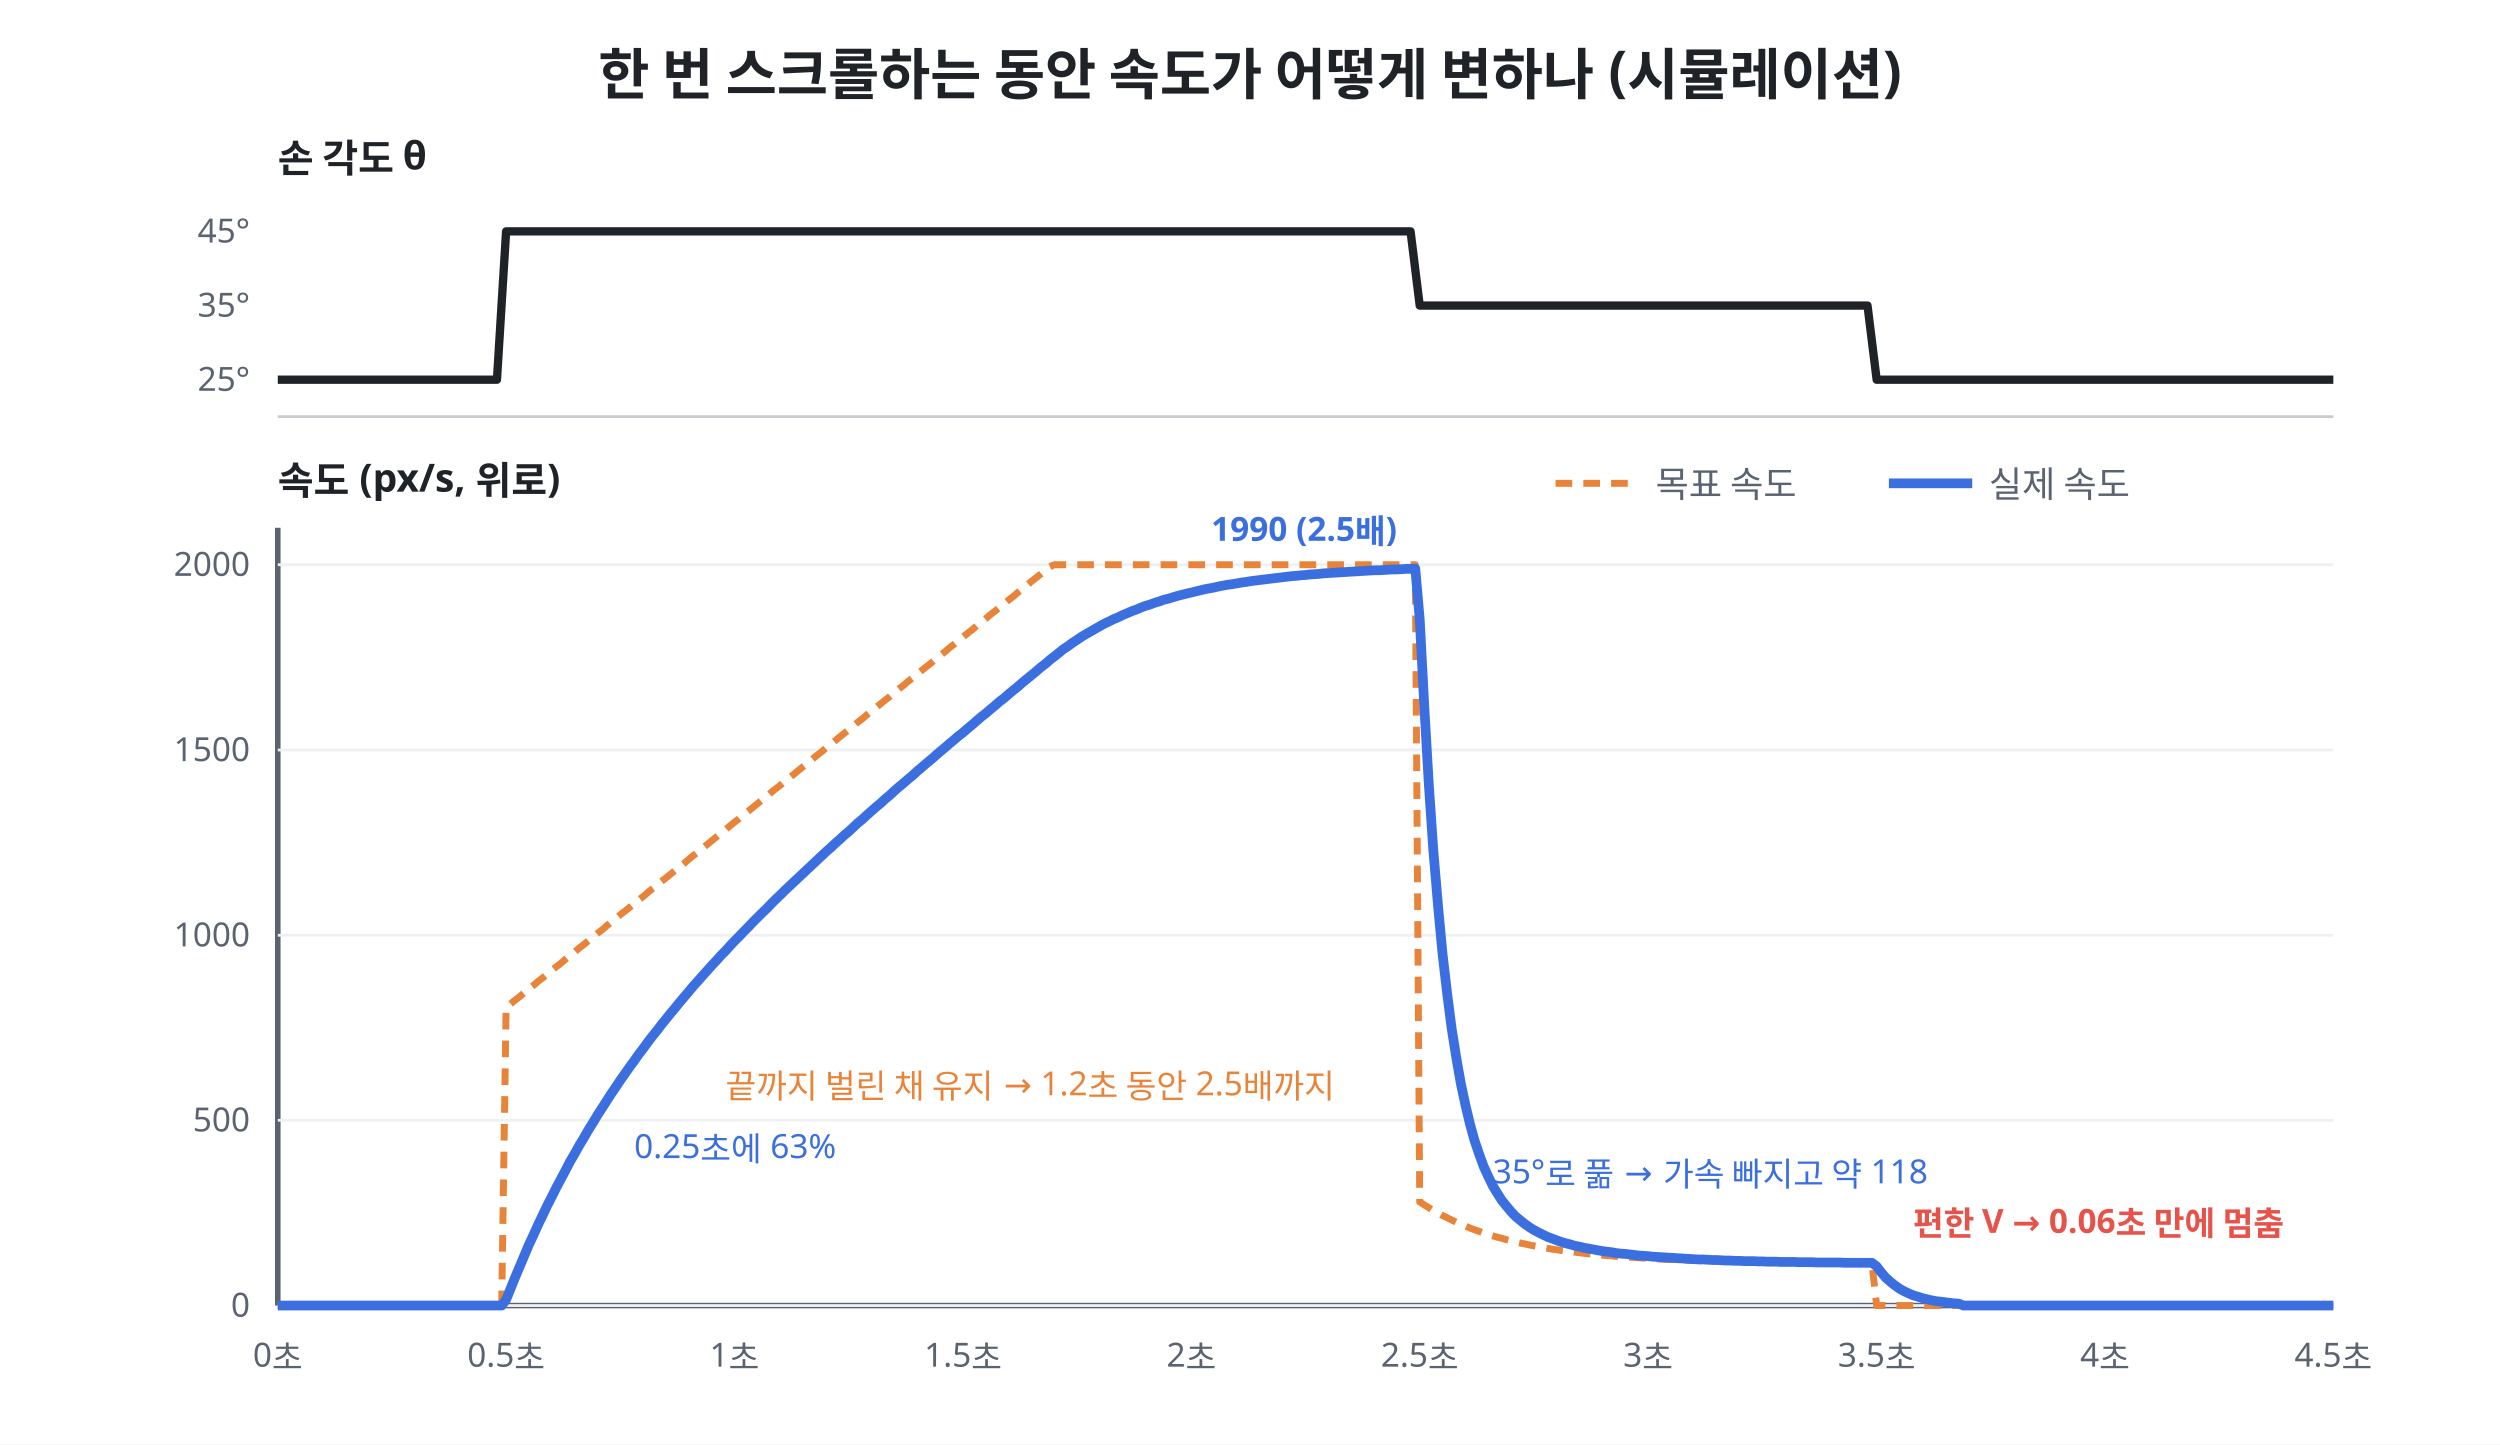
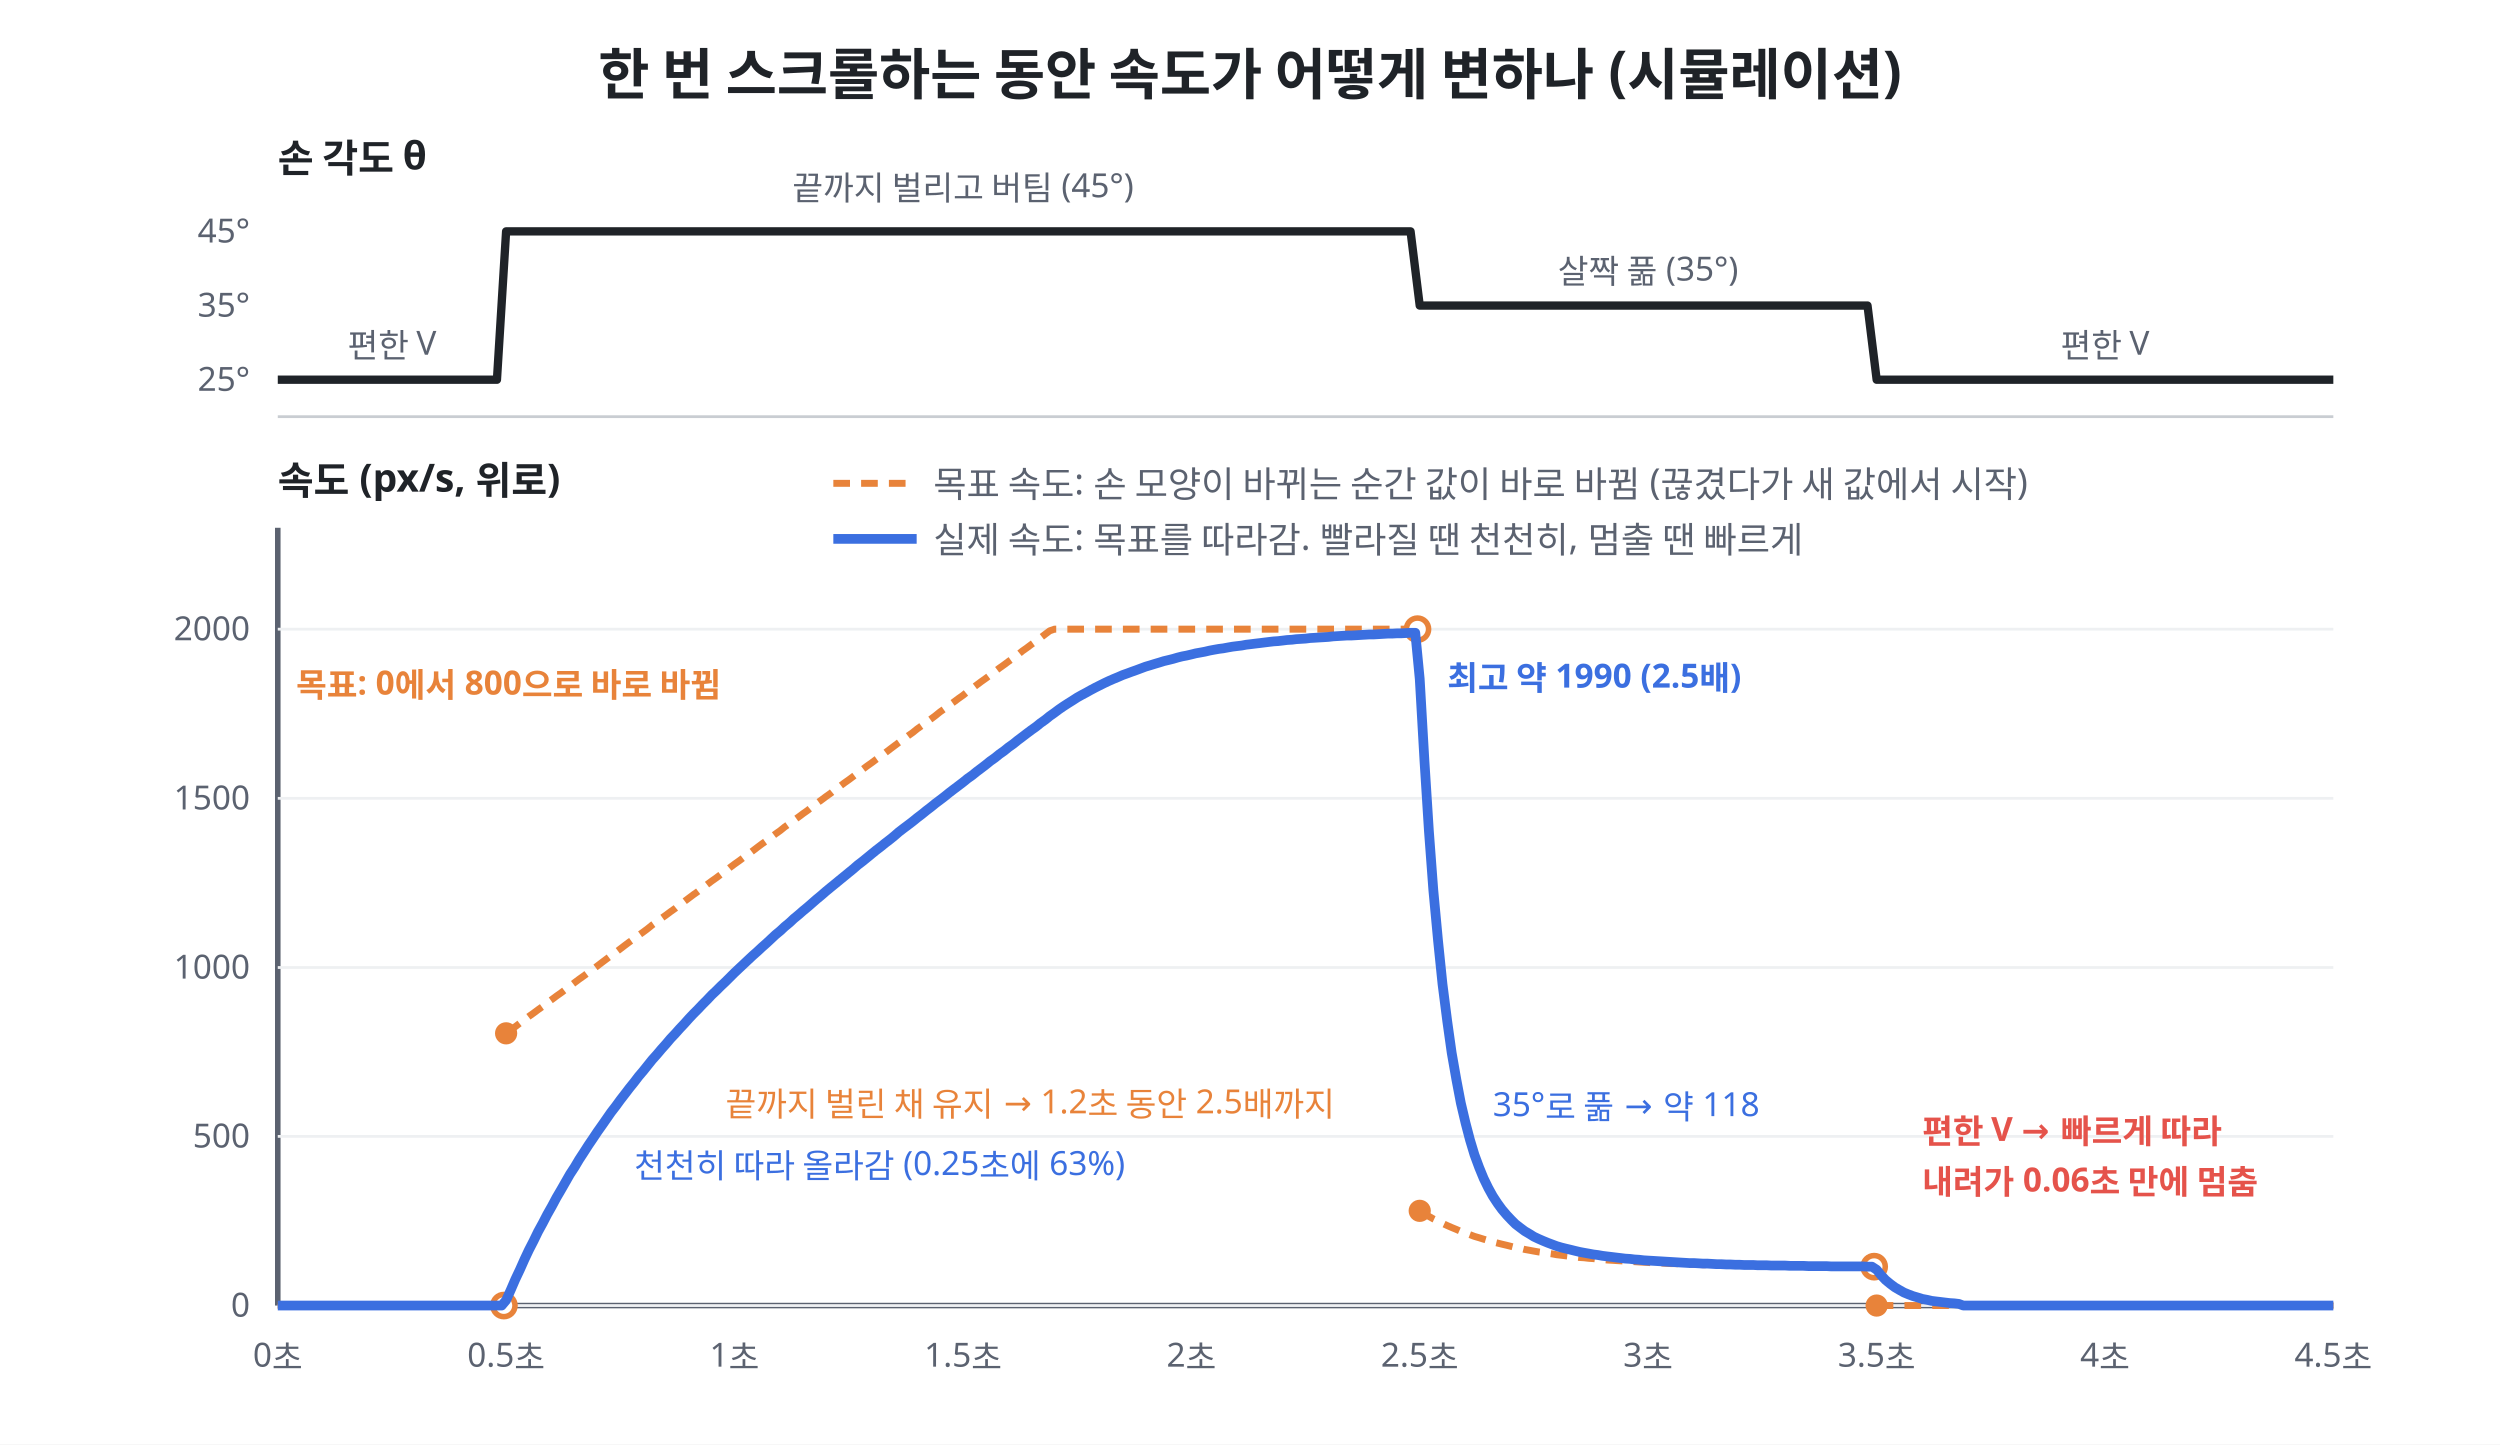
<svg xmlns="http://www.w3.org/2000/svg" width="900" height="520" viewBox="0 0 900 520" font-family="Pretendard, 'Apple SD Gothic Neo', 'Noto Sans KR', 'Malgun Gothic', sans-serif">
  <rect width="900" height="520" fill="#ffffff" />
  <text x="450.0" y="34.0" font-size="20" fill="#1F2328" text-anchor="middle" font-weight="700">한 번 스크롤하는 동안 속도가 어떻게 변하나 (시뮬레이션)</text>
  <text x="90.0" y="87.3" font-size="12" fill="#5B6270" text-anchor="end">45°</text>
  <text x="90.0" y="140.7" font-size="12" fill="#5B6270" text-anchor="end">25°</text>
  <text x="90.0" y="114.0" font-size="12" fill="#5B6270" text-anchor="end">35°</text>
  <line x1="100.0" y1="150.0" x2="840.0" y2="150.0" stroke="#C9CDD2" stroke-width="1" />
  <text x="100.0" y="62.0" font-size="14" fill="#1F2328" text-anchor="start" font-weight="700">손 각도 θ</text>
  <polyline points="100.0,136.7 103.3,136.7 106.6,136.7 109.9,136.7 113.2,136.7 116.4,136.7 119.7,136.7 123.0,136.7 126.3,136.7 129.6,136.7 132.9,136.7 136.2,136.7 139.5,136.7 142.8,136.7 146.0,136.7 149.3,136.7 152.6,136.7 155.9,136.7 159.2,136.7 162.5,136.7 165.8,136.7 169.1,136.7 172.4,136.7 175.6,136.7 178.9,136.7 182.2,83.3 185.5,83.3 188.8,83.3 192.1,83.3 195.4,83.3 198.7,83.3 202.0,83.3 205.2,83.3 208.5,83.3 211.8,83.3 215.1,83.3 218.4,83.3 221.7,83.3 225.0,83.3 228.3,83.3 231.6,83.3 234.8,83.3 238.1,83.3 241.4,83.3 244.7,83.3 248.0,83.3 251.3,83.3 254.6,83.3 257.9,83.3 261.2,83.3 264.4,83.3 267.7,83.3 271.0,83.3 274.3,83.3 277.6,83.3 280.9,83.3 284.2,83.3 287.5,83.3 290.8,83.3 294.0,83.3 297.3,83.3 300.6,83.3 303.9,83.3 307.2,83.3 310.5,83.3 313.8,83.3 317.1,83.3 320.4,83.3 323.6,83.3 326.9,83.3 330.2,83.3 333.5,83.3 336.8,83.3 340.1,83.3 343.4,83.3 346.7,83.3 350.0,83.3 353.2,83.3 356.5,83.3 359.8,83.3 363.1,83.3 366.4,83.3 369.7,83.3 373.0,83.3 376.3,83.3 379.6,83.3 382.8,83.3 386.1,83.3 389.4,83.3 392.7,83.3 396.0,83.3 399.3,83.3 402.6,83.3 405.9,83.3 409.2,83.3 412.4,83.3 415.7,83.3 419.0,83.3 422.3,83.3 425.6,83.3 428.9,83.3 432.2,83.3 435.5,83.3 438.8,83.3 442.0,83.3 445.3,83.3 448.6,83.3 451.9,83.3 455.2,83.3 458.5,83.3 461.8,83.3 465.1,83.3 468.4,83.3 471.6,83.3 474.9,83.3 478.2,83.3 481.5,83.3 484.8,83.3 488.1,83.3 491.4,83.3 494.7,83.3 498.0,83.3 501.2,83.3 504.5,83.3 507.8,83.3 511.1,110.0 514.4,110.0 517.7,110.0 521.0,110.0 524.3,110.0 527.6,110.0 530.8,110.0 534.1,110.0 537.4,110.0 540.7,110.0 544.0,110.0 547.3,110.0 550.6,110.0 553.9,110.0 557.2,110.0 560.4,110.0 563.7,110.0 567.0,110.0 570.3,110.0 573.6,110.0 576.9,110.0 580.2,110.0 583.5,110.0 586.8,110.0 590.0,110.0 593.3,110.0 596.6,110.0 599.9,110.0 603.2,110.0 606.5,110.0 609.8,110.0 613.1,110.0 616.4,110.0 619.6,110.0 622.9,110.0 626.2,110.0 629.5,110.0 632.8,110.0 636.1,110.0 639.4,110.0 642.7,110.0 646.0,110.0 649.2,110.0 652.5,110.0 655.8,110.0 659.1,110.0 662.4,110.0 665.7,110.0 669.0,110.0 672.3,110.0 675.6,136.7 678.8,136.7 682.1,136.7 685.4,136.7 688.7,136.7 692.0,136.7 695.3,136.7 698.6,136.7 701.9,136.7 705.2,136.7 708.4,136.7 711.7,136.7 715.0,136.7 718.3,136.7 721.6,136.7 724.9,136.7 728.2,136.7 731.5,136.7 734.8,136.7 738.0,136.7 741.3,136.7 744.6,136.7 747.9,136.7 751.2,136.7 754.5,136.7 757.8,136.7 761.1,136.7 764.4,136.7 767.6,136.7 770.9,136.7 774.2,136.7 777.5,136.7 780.8,136.7 784.1,136.7 787.4,136.7 790.7,136.7 794.0,136.7 797.2,136.7 800.5,136.7 803.8,136.7 807.1,136.7 810.4,136.7 813.7,136.7 817.0,136.7 820.3,136.7 823.6,136.7 826.8,136.7 830.1,136.7 833.4,136.7 836.7,136.7 840.0,136.7" fill="none" stroke="#1F2328" stroke-width="3" stroke-linejoin="round" />
+   <text x="141.1" y="128.7" font-size="12" fill="#5B6270" text-anchor="middle">편한 V</text>
+   <text x="346.7" y="72.0" font-size="12" fill="#5B6270" text-anchor="middle">끝까지 벌리고 버팀 (45°)</text>
+   <text x="593.3" y="102.0" font-size="12" fill="#5B6270" text-anchor="middle">살짝 풂 (35°)</text>
+   <text x="757.8" y="128.7" font-size="12" fill="#5B6270" text-anchor="middle">편한 V</text>
  <line x1="100.0" y1="470.0" x2="840.0" y2="470.0" stroke="#5B6270" stroke-width="2" />
  <line x1="100.0" y1="470.0" x2="100.0" y2="190.0" stroke="#5B6270" stroke-width="2" />
  <text x="90.0" y="474.0" font-size="12" fill="#5B6270" text-anchor="end">0</text>
  <line x1="100.0" y1="470.0" x2="840.0" y2="470.0" stroke="#EEF0F2" stroke-width="1" />
-   <text x="90.0" y="407.3" font-size="12" fill="#5B6270" text-anchor="end">500</text>
-   <line x1="100.0" y1="403.3" x2="840.0" y2="403.3" stroke="#EEF0F2" stroke-width="1" />
-   <text x="90.0" y="340.7" font-size="12" fill="#5B6270" text-anchor="end">1000</text>
-   <line x1="100.0" y1="336.7" x2="840.0" y2="336.7" stroke="#EEF0F2" stroke-width="1" />
-   <text x="90.0" y="274.0" font-size="12" fill="#5B6270" text-anchor="end">1500</text>
-   <line x1="100.0" y1="270.0" x2="840.0" y2="270.0" stroke="#EEF0F2" stroke-width="1" />
-   <text x="90.0" y="207.3" font-size="12" fill="#5B6270" text-anchor="end">2000</text>
-   <line x1="100.0" y1="203.3" x2="840.0" y2="203.3" stroke="#EEF0F2" stroke-width="1" />
+   <text x="90.0" y="413.1" font-size="12" fill="#5B6270" text-anchor="end">500</text>
+   <line x1="100.0" y1="409.1" x2="840.0" y2="409.1" stroke="#EEF0F2" stroke-width="1" />
+   <text x="90.0" y="352.3" font-size="12" fill="#5B6270" text-anchor="end">1000</text>
+   <line x1="100.0" y1="348.3" x2="840.0" y2="348.3" stroke="#EEF0F2" stroke-width="1" />
+   <text x="90.0" y="291.4" font-size="12" fill="#5B6270" text-anchor="end">1500</text>
+   <line x1="100.0" y1="287.4" x2="840.0" y2="287.4" stroke="#EEF0F2" stroke-width="1" />
+   <text x="90.0" y="230.5" font-size="12" fill="#5B6270" text-anchor="end">2000</text>
+   <line x1="100.0" y1="226.5" x2="840.0" y2="226.5" stroke="#EEF0F2" stroke-width="1" />
  <text x="100.0" y="492.0" font-size="12" fill="#5B6270" text-anchor="middle">0초</text>
  <text x="182.2" y="492.0" font-size="12" fill="#5B6270" text-anchor="middle">0.5초</text>
  <text x="264.4" y="492.0" font-size="12" fill="#5B6270" text-anchor="middle">1초</text>
  <text x="346.7" y="492.0" font-size="12" fill="#5B6270" text-anchor="middle">1.5초</text>
  <text x="428.9" y="492.0" font-size="12" fill="#5B6270" text-anchor="middle">2초</text>
  <text x="511.1" y="492.0" font-size="12" fill="#5B6270" text-anchor="middle">2.5초</text>
  <text x="593.3" y="492.0" font-size="12" fill="#5B6270" text-anchor="middle">3초</text>
  <text x="675.6" y="492.0" font-size="12" fill="#5B6270" text-anchor="middle">3.5초</text>
  <text x="757.8" y="492.0" font-size="12" fill="#5B6270" text-anchor="middle">4초</text>
  <text x="840.0" y="492.0" font-size="12" fill="#5B6270" text-anchor="middle">4.5초</text>
  <text x="100.0" y="178.0" font-size="14" fill="#1F2328" text-anchor="start" font-weight="700">속도 (px/s, 위로)</text>
-   <polyline points="100.0,470.0 101.6,470.0 103.3,470.0 104.9,470.0 106.6,470.0 108.2,470.0 109.9,470.0 111.5,470.0 113.2,470.0 114.8,470.0 116.4,470.0 118.1,470.0 119.7,470.0 121.4,470.0 123.0,470.0 124.7,470.0 126.3,470.0 128.0,470.0 129.6,470.0 131.2,470.0 132.9,470.0 134.5,470.0 136.2,470.0 137.8,470.0 139.5,470.0 141.1,470.0 142.8,470.0 144.4,470.0 146.0,470.0 147.7,470.0 149.3,470.0 151.0,470.0 152.6,470.0 154.3,470.0 155.9,470.0 157.6,470.0 159.2,470.0 160.8,470.0 162.5,470.0 164.1,470.0 165.8,470.0 167.4,470.0 169.1,470.0 170.7,470.0 172.4,470.0 174.0,470.0 175.6,470.0 177.3,470.0 178.9,470.0 180.6,470.0 182.2,362.7 183.9,361.3 185.5,360.0 187.2,358.7 188.8,357.3 190.4,356.0 192.1,354.7 193.7,353.3 195.4,352.0 197.0,350.7 198.7,349.3 200.3,348.0 202.0,346.7 203.6,345.3 205.2,344.0 206.9,342.7 208.5,341.3 210.2,340.0 211.8,338.7 213.5,337.3 215.1,336.0 216.8,334.7 218.4,333.3 220.0,332.0 221.7,330.7 223.3,329.3 225.0,328.0 226.6,326.7 228.3,325.3 229.9,324.0 231.6,322.7 233.2,321.3 234.8,320.0 236.5,318.7 238.1,317.3 239.8,316.0 241.4,314.7 243.1,313.3 244.7,312.0 246.4,310.7 248.0,309.3 249.6,308.0 251.3,306.7 252.9,305.3 254.6,304.0 256.2,302.7 257.9,301.3 259.5,300.0 261.2,298.7 262.8,297.3 264.4,296.0 266.1,294.7 267.7,293.3 269.4,292.0 271.0,290.7 272.7,289.3 274.3,288.0 276.0,286.7 277.6,285.3 279.2,284.0 280.9,282.7 282.5,281.3 284.2,280.0 285.8,278.7 287.5,277.3 289.1,276.0 290.8,274.7 292.4,273.3 294.0,272.0 295.7,270.7 297.3,269.3 299.0,268.0 300.6,266.7 302.3,265.3 303.9,264.0 305.6,262.7 307.2,261.3 308.8,260.0 310.5,258.7 312.1,257.3 313.8,256.0 315.4,254.7 317.1,253.3 318.7,252.0 320.4,250.7 322.0,249.3 323.6,248.0 325.3,246.7 326.9,245.3 328.6,244.0 330.2,242.7 331.9,241.3 333.5,240.0 335.2,238.7 336.8,237.3 338.4,236.0 340.1,234.7 341.7,233.3 343.4,232.0 345.0,230.7 346.7,229.3 348.3,228.0 350.0,226.7 351.6,225.3 353.2,224.0 354.9,222.7 356.5,221.3 358.2,220.0 359.8,218.7 361.5,217.3 363.1,216.0 364.8,214.7 366.4,213.3 368.0,212.0 369.7,210.7 371.3,209.3 373.0,208.0 374.6,206.7 376.3,205.3 377.9,204.0 379.6,203.3 381.2,203.3 382.8,203.3 384.5,203.3 386.1,203.3 387.8,203.3 389.4,203.3 391.1,203.3 392.7,203.3 394.4,203.3 396.0,203.3 397.6,203.3 399.3,203.3 400.9,203.3 402.6,203.3 404.2,203.3 405.9,203.3 407.5,203.3 409.2,203.3 410.8,203.3 412.4,203.3 414.1,203.3 415.7,203.3 417.4,203.3 419.0,203.3 420.7,203.3 422.3,203.3 424.0,203.3 425.6,203.3 427.2,203.3 428.9,203.3 430.5,203.3 432.2,203.3 433.8,203.3 435.5,203.3 437.1,203.3 438.8,203.3 440.4,203.3 442.0,203.3 443.7,203.3 445.3,203.3 447.0,203.3 448.6,203.3 450.3,203.3 451.9,203.3 453.6,203.3 455.2,203.3 456.8,203.3 458.5,203.3 460.1,203.3 461.8,203.3 463.4,203.3 465.1,203.3 466.7,203.3 468.4,203.3 470.0,203.3 471.6,203.3 473.3,203.3 474.9,203.3 476.6,203.3 478.2,203.3 479.9,203.3 481.5,203.3 483.2,203.3 484.8,203.3 486.4,203.3 488.1,203.3 489.7,203.3 491.4,203.3 493.0,203.3 494.7,203.3 496.3,203.3 498.0,203.3 499.6,203.3 501.2,203.3 502.9,203.3 504.5,203.3 506.2,203.3 507.8,203.3 509.5,203.3 511.1,432.7 512.8,433.8 514.4,434.8 516.0,435.8 517.7,436.7 519.3,437.6 521.0,438.4 522.6,439.2 524.3,440.0 525.9,440.7 527.6,441.4 529.2,442.1 530.8,442.7 532.5,443.3 534.1,443.9 535.8,444.4 537.4,444.9 539.1,445.4 540.7,445.8 542.4,446.3 544.0,446.7 545.6,447.1 547.3,447.5 548.9,447.8 550.6,448.2 552.2,448.5 553.9,448.8 555.5,449.1 557.2,449.4 558.8,449.7 560.4,449.9 562.1,450.2 563.7,450.4 565.4,450.6 567.0,450.8 568.7,451.0 570.3,451.2 572.0,451.4 573.6,451.5 575.2,451.7 576.9,451.9 578.5,452.0 580.2,452.1 581.8,452.3 583.5,452.4 585.1,452.5 586.8,452.6 588.4,452.7 590.0,452.8 591.7,452.9 593.3,453.0 595.0,453.1 596.6,453.2 598.3,453.3 599.9,453.4 601.6,453.4 603.2,453.5 604.8,453.6 606.5,453.6 608.1,453.7 609.8,453.8 611.4,453.8 613.1,453.9 614.7,453.9 616.4,454.0 618.0,454.0 619.6,454.0 621.3,454.1 622.9,454.1 624.6,454.2 626.2,454.2 627.9,454.2 629.5,454.3 631.2,454.3 632.8,454.3 634.4,454.3 636.1,454.4 637.7,454.4 639.4,454.4 641.0,454.4 642.7,454.4 644.3,454.5 646.0,454.5 647.6,454.5 649.2,454.5 650.9,454.5 652.5,454.6 654.2,454.6 655.8,454.6 657.5,454.6 659.1,454.6 660.8,454.6 662.4,454.6 664.0,454.6 665.7,454.7 667.3,454.7 669.0,454.7 670.6,454.7 672.3,454.7 673.9,454.7 675.6,470.0 677.2,470.0 678.8,470.0 680.5,470.0 682.1,470.0 683.8,470.0 685.4,470.0 687.1,470.0 688.7,470.0 690.4,470.0 692.0,470.0 693.6,470.0 695.3,470.0 696.9,470.0 698.6,470.0 700.2,470.0 701.9,470.0 703.5,470.0 705.2,470.0 706.8,470.0 708.4,470.0 710.1,470.0 711.7,470.0 713.4,470.0 715.0,470.0 716.7,470.0 718.3,470.0 720.0,470.0 721.6,470.0 723.2,470.0 724.9,470.0 726.5,470.0 728.2,470.0 729.8,470.0 731.5,470.0 733.1,470.0 734.8,470.0 736.4,470.0 738.0,470.0 739.7,470.0 741.3,470.0 743.0,470.0 744.6,470.0 746.3,470.0 747.9,470.0 749.6,470.0 751.2,470.0 752.8,470.0 754.5,470.0 756.1,470.0 757.8,470.0 759.4,470.0 761.1,470.0 762.7,470.0 764.4,470.0 766.0,470.0 767.6,470.0 769.3,470.0 770.9,470.0 772.6,470.0 774.2,470.0 775.9,470.0 777.5,470.0 779.2,470.0 780.8,470.0 782.4,470.0 784.1,470.0 785.7,470.0 787.4,470.0 789.0,470.0 790.7,470.0 792.3,470.0 794.0,470.0 795.6,470.0 797.2,470.0 798.9,470.0 800.5,470.0 802.2,470.0 803.8,470.0 805.5,470.0 807.1,470.0 808.8,470.0 810.4,470.0 812.0,470.0 813.7,470.0 815.3,470.0 817.0,470.0 818.6,470.0 820.3,470.0 821.9,470.0 823.6,470.0 825.2,470.0 826.8,470.0 828.5,470.0 830.1,470.0 831.8,470.0 833.4,470.0 835.1,470.0 836.7,470.0 838.4,470.0 840.0,470.0" fill="none" stroke="#E8833A" stroke-width="2.5" stroke-linejoin="round" stroke-dasharray="6 4" />
-   <polyline points="100.0,470.0 101.6,470.0 103.3,470.0 104.9,470.0 106.6,470.0 108.2,470.0 109.9,470.0 111.5,470.0 113.2,470.0 114.8,470.0 116.4,470.0 118.1,470.0 119.7,470.0 121.4,470.0 123.0,470.0 124.7,470.0 126.3,470.0 128.0,470.0 129.6,470.0 131.2,470.0 132.9,470.0 134.5,470.0 136.2,470.0 137.8,470.0 139.5,470.0 141.1,470.0 142.8,470.0 144.4,470.0 146.0,470.0 147.7,470.0 149.3,470.0 151.0,470.0 152.6,470.0 154.3,470.0 155.9,470.0 157.6,470.0 159.2,470.0 160.8,470.0 162.5,470.0 164.1,470.0 165.8,470.0 167.4,470.0 169.1,470.0 170.7,470.0 172.4,470.0 174.0,470.0 175.6,470.0 177.3,470.0 178.9,470.0 180.6,470.0 182.2,467.9 183.9,463.7 185.5,459.7 187.2,455.7 188.8,451.9 190.4,448.1 192.1,444.5 193.7,440.9 195.4,437.4 197.0,434.0 198.7,430.7 200.3,427.5 202.0,424.3 203.6,421.3 205.2,418.2 206.9,415.3 208.5,412.4 210.2,409.6 211.8,406.8 213.5,404.1 215.1,401.4 216.8,398.8 218.4,396.3 220.0,393.8 221.7,391.3 223.3,388.9 225.0,386.5 226.6,384.2 228.3,381.9 229.9,379.6 231.6,377.4 233.2,375.2 234.8,373.1 236.5,371.0 238.1,368.9 239.8,366.8 241.4,364.8 243.1,362.8 244.7,360.8 246.4,358.8 248.0,356.9 249.6,355.0 251.3,353.1 252.9,351.3 254.6,349.4 256.2,347.6 257.9,345.8 259.5,344.0 261.2,342.3 262.8,340.5 264.4,338.8 266.1,337.1 267.7,335.4 269.4,333.7 271.0,332.0 272.7,330.3 274.3,328.7 276.0,327.1 277.6,325.4 279.2,323.8 280.9,322.2 282.5,320.6 284.2,319.0 285.8,317.5 287.5,315.9 289.1,314.4 290.8,312.8 292.4,311.3 294.0,309.8 295.7,308.2 297.3,306.7 299.0,305.2 300.6,303.7 302.3,302.2 303.9,300.7 305.6,299.3 307.2,297.8 308.8,296.3 310.5,294.9 312.1,293.4 313.8,291.9 315.4,290.5 317.1,289.1 318.7,287.6 320.4,286.2 322.0,284.7 323.6,283.3 325.3,281.9 326.9,280.5 328.6,279.1 330.2,277.6 331.9,276.2 333.5,274.8 335.2,273.4 336.8,272.0 338.4,270.6 340.1,269.2 341.7,267.8 343.4,266.4 345.0,265.0 346.7,263.7 348.3,262.3 350.0,260.9 351.6,259.5 353.2,258.1 354.9,256.8 356.5,255.4 358.2,254.0 359.8,252.6 361.5,251.3 363.1,249.9 364.8,248.5 366.4,247.2 368.0,245.8 369.7,244.4 371.3,243.1 373.0,241.7 374.6,240.3 376.3,239.0 377.9,237.6 379.6,236.3 381.2,235.0 382.8,233.7 384.5,232.6 386.1,231.4 387.8,230.3 389.4,229.2 391.1,228.2 392.7,227.3 394.4,226.3 396.0,225.4 397.6,224.5 399.3,223.7 400.9,222.9 402.6,222.2 404.2,221.4 405.9,220.7 407.5,220.0 409.2,219.4 410.8,218.7 412.4,218.1 414.1,217.6 415.7,217.0 417.4,216.5 419.0,215.9 420.7,215.5 422.3,215.0 424.0,214.5 425.6,214.1 427.2,213.7 428.9,213.3 430.5,212.9 432.2,212.5 433.8,212.1 435.5,211.8 437.1,211.5 438.8,211.1 440.4,210.8 442.0,210.5 443.7,210.3 445.3,210.0 447.0,209.7 448.6,209.5 450.3,209.2 451.9,209.0 453.6,208.8 455.2,208.6 456.8,208.4 458.5,208.2 460.1,208.0 461.8,207.8 463.4,207.6 465.1,207.4 466.7,207.3 468.4,207.1 470.0,207.0 471.6,206.8 473.3,206.7 474.9,206.6 476.6,206.4 478.2,206.3 479.9,206.2 481.5,206.1 483.2,206.0 484.8,205.9 486.4,205.8 488.1,205.7 489.7,205.6 491.4,205.5 493.0,205.4 494.7,205.3 496.3,205.3 498.0,205.2 499.6,205.1 501.2,205.0 502.9,205.0 504.5,204.9 506.2,204.8 507.8,204.8 509.5,204.7 511.1,222.9 512.8,255.3 514.4,282.8 516.0,306.2 517.7,326.2 519.3,343.3 521.0,357.9 522.6,370.3 524.3,381.0 525.9,390.1 527.6,398.0 529.2,404.7 530.8,410.5 532.5,415.5 534.1,419.9 535.8,423.6 537.4,426.9 539.1,429.7 540.7,432.2 542.4,434.3 544.0,436.2 545.6,437.9 547.3,439.3 548.9,440.6 550.6,441.8 552.2,442.8 553.9,443.7 555.5,444.5 557.2,445.3 558.8,445.9 560.4,446.5 562.1,447.1 563.7,447.6 565.4,448.0 567.0,448.5 568.7,448.8 570.3,449.2 572.0,449.5 573.6,449.8 575.2,450.1 576.9,450.4 578.5,450.6 580.2,450.8 581.8,451.1 583.5,451.3 585.1,451.4 586.8,451.6 588.4,451.8 590.0,452.0 591.7,452.1 593.3,452.2 595.0,452.4 596.6,452.5 598.3,452.6 599.9,452.7 601.6,452.8 603.2,452.9 604.8,453.0 606.5,453.1 608.1,453.2 609.8,453.3 611.4,453.4 613.1,453.4 614.7,453.5 616.4,453.6 618.0,453.6 619.6,453.7 621.3,453.8 622.9,453.8 624.6,453.9 626.2,453.9 627.9,454.0 629.5,454.0 631.2,454.0 632.8,454.1 634.4,454.1 636.1,454.2 637.7,454.2 639.4,454.2 641.0,454.3 642.7,454.3 644.3,454.3 646.0,454.3 647.6,454.4 649.2,454.4 650.9,454.4 652.5,454.4 654.2,454.5 655.8,454.5 657.5,454.5 659.1,454.5 660.8,454.5 662.4,454.5 664.0,454.6 665.7,454.6 667.3,454.6 669.0,454.6 670.6,454.6 672.3,454.6 673.9,454.6 675.6,455.9 677.2,458.0 678.8,459.9 680.5,461.4 682.1,462.7 683.8,463.9 685.4,464.8 687.1,465.6 688.7,466.3 690.4,466.8 692.0,467.3 693.6,467.7 695.3,468.1 696.9,468.4 698.6,468.6 700.2,468.8 701.9,469.0 703.5,469.2 705.2,469.3 706.8,470.0 708.4,470.0 710.1,470.0 711.7,470.0 713.4,470.0 715.0,470.0 716.7,470.0 718.3,470.0 720.0,470.0 721.6,470.0 723.2,470.0 724.9,470.0 726.5,470.0 728.2,470.0 729.8,470.0 731.5,470.0 733.1,470.0 734.8,470.0 736.4,470.0 738.0,470.0 739.7,470.0 741.3,470.0 743.0,470.0 744.6,470.0 746.3,470.0 747.9,470.0 749.6,470.0 751.2,470.0 752.8,470.0 754.5,470.0 756.1,470.0 757.8,470.0 759.4,470.0 761.1,470.0 762.7,470.0 764.4,470.0 766.0,470.0 767.6,470.0 769.3,470.0 770.9,470.0 772.6,470.0 774.2,470.0 775.9,470.0 777.5,470.0 779.2,470.0 780.8,470.0 782.4,470.0 784.1,470.0 785.7,470.0 787.4,470.0 789.0,470.0 790.7,470.0 792.3,470.0 794.0,470.0 795.6,470.0 797.2,470.0 798.9,470.0 800.5,470.0 802.2,470.0 803.8,470.0 805.5,470.0 807.1,470.0 808.8,470.0 810.4,470.0 812.0,470.0 813.7,470.0 815.3,470.0 817.0,470.0 818.6,470.0 820.3,470.0 821.9,470.0 823.6,470.0 825.2,470.0 826.8,470.0 828.5,470.0 830.1,470.0 831.8,470.0 833.4,470.0 835.1,470.0 836.7,470.0 838.4,470.0 840.0,470.0" fill="none" stroke="#3B6FE0" stroke-width="3.5" stroke-linejoin="round" />
-   <line x1="560.0" y1="174.0" x2="590.0" y2="174.0" stroke="#E8833A" stroke-width="2.5" stroke-dasharray="6 4" />
-   <text x="596.0" y="179.0" font-size="13" fill="#5B6270" text-anchor="start">목표 속도</text>
-   <line x1="680.0" y1="174.0" x2="710.0" y2="174.0" stroke="#3B6FE0" stroke-width="3.5" />
-   <text x="716.0" y="179.0" font-size="13" fill="#5B6270" text-anchor="start">실제 속도</text>
-   <text x="228.3" y="416.9" font-size="12" fill="#3B6FE0" text-anchor="start">0.25초에 63%</text>
-   <text x="502.9" y="194.7" font-size="12" fill="#3B6FE0" text-anchor="end" font-weight="700">1990 (2.5배)</text>
-   <text x="537.4" y="426.0" font-size="12" fill="#3B6FE0" text-anchor="start">35°로 풂 → 가속 빠지고 약 118</text>
-   <text x="688.7" y="444.7" font-size="12" fill="#E5534B" text-anchor="start" font-weight="700">편한 V → 0.06초 만에 멈춤</text>
-   <text x="261.2" y="395.3" font-size="12" fill="#E8833A" text-anchor="start">끝까지 벌린 채 유지 → 1.2초 동안 2.5배까지</text>
+   <polyline points="100.0,470.0 101.6,470.0 103.3,470.0 104.9,470.0 106.6,470.0 108.2,470.0 109.9,470.0 111.5,470.0 113.2,470.0 114.8,470.0 116.4,470.0 118.1,470.0 119.7,470.0 121.4,470.0 123.0,470.0 124.7,470.0 126.3,470.0 128.0,470.0 129.6,470.0 131.2,470.0 132.9,470.0 134.5,470.0 136.2,470.0 137.8,470.0 139.5,470.0 141.1,470.0 142.8,470.0 144.4,470.0 146.0,470.0 147.7,470.0 149.3,470.0 151.0,470.0 152.6,470.0 154.3,470.0 155.9,470.0 157.6,470.0 159.2,470.0 160.8,470.0 162.5,470.0 164.1,470.0 165.8,470.0 167.4,470.0 169.1,470.0 170.7,470.0 172.4,470.0 174.0,470.0 175.6,470.0 177.3,470.0 178.9,470.0 180.6,470.0 181.4,470.0" fill="none" stroke="#E8833A" stroke-width="2.5" stroke-linejoin="round" stroke-dasharray="6 4" />
+   <polyline points="182.2,372.0 183.9,370.8 185.5,369.6 187.2,368.3 188.8,367.1 190.4,365.9 192.1,364.7 193.7,363.5 195.4,362.3 197.0,361.0 198.7,359.8 200.3,358.6 202.0,357.4 203.6,356.2 205.2,355.0 206.9,353.7 208.5,352.5 210.2,351.3 211.8,350.1 213.5,348.9 215.1,347.7 216.8,346.4 218.4,345.2 220.0,344.0 221.7,342.8 223.3,341.6 225.0,340.3 226.6,339.1 228.3,337.9 229.9,336.7 231.6,335.5 233.2,334.3 234.8,333.0 236.5,331.8 238.1,330.6 239.8,329.4 241.4,328.2 243.1,327.0 244.7,325.7 246.4,324.5 248.0,323.3 249.6,322.1 251.3,320.9 252.9,319.7 254.6,318.4 256.2,317.2 257.9,316.0 259.5,314.8 261.2,313.6 262.8,312.3 264.4,311.1 266.1,309.9 267.7,308.7 269.4,307.5 271.0,306.3 272.7,305.0 274.3,303.8 276.0,302.6 277.6,301.4 279.2,300.2 280.9,299.0 282.5,297.7 284.2,296.5 285.8,295.3 287.5,294.1 289.1,292.9 290.8,291.7 292.4,290.4 294.0,289.2 295.7,288.0 297.3,286.8 299.0,285.6 300.6,284.3 302.3,283.1 303.9,281.9 305.6,280.7 307.2,279.5 308.8,278.3 310.5,277.0 312.1,275.8 313.8,274.6 315.4,273.4 317.1,272.2 318.7,271.0 320.4,269.7 322.0,268.5 323.6,267.3 325.3,266.1 326.9,264.9 328.6,263.7 330.2,262.4 331.9,261.2 333.5,260.0 335.2,258.8 336.8,257.6 338.4,256.3 340.1,255.1 341.7,253.9 343.4,252.7 345.0,251.5 346.7,250.3 348.3,249.0 350.0,247.8 351.6,246.6 353.2,245.4 354.9,244.2 356.5,243.0 358.2,241.7 359.8,240.5 361.5,239.3 363.1,238.1 364.8,236.9 366.4,235.7 368.0,234.4 369.7,233.2 371.3,232.0 373.0,230.8 374.6,229.6 376.3,228.3 377.9,227.1 379.6,226.5 381.2,226.5 382.8,226.5 384.5,226.5 386.1,226.5 387.8,226.5 389.4,226.5 391.1,226.5 392.7,226.5 394.4,226.5 396.0,226.5 397.6,226.5 399.3,226.5 400.9,226.5 402.6,226.5 404.2,226.5 405.9,226.5 407.5,226.5 409.2,226.5 410.8,226.5 412.4,226.5 414.1,226.5 415.7,226.5 417.4,226.5 419.0,226.5 420.7,226.5 422.3,226.5 424.0,226.5 425.6,226.5 427.2,226.5 428.9,226.5 430.5,226.5 432.2,226.5 433.8,226.5 435.5,226.5 437.1,226.5 438.8,226.5 440.4,226.5 442.0,226.5 443.7,226.5 445.3,226.5 447.0,226.5 448.6,226.5 450.3,226.5 451.9,226.5 453.6,226.5 455.2,226.5 456.8,226.5 458.5,226.5 460.1,226.5 461.8,226.5 463.4,226.5 465.1,226.5 466.7,226.5 468.4,226.5 470.0,226.5 471.6,226.5 473.3,226.5 474.9,226.5 476.6,226.5 478.2,226.5 479.9,226.5 481.5,226.5 483.2,226.5 484.8,226.5 486.4,226.5 488.1,226.5 489.7,226.5 491.4,226.5 493.0,226.5 494.7,226.5 496.3,226.5 498.0,226.5 499.6,226.5 501.2,226.5 502.9,226.5 504.5,226.5 506.2,226.5 507.8,226.5 509.5,226.5 510.3,226.5" fill="none" stroke="#E8833A" stroke-width="2.5" stroke-linejoin="round" stroke-dasharray="6 4" />
+   <polyline points="511.1,435.9 512.8,436.9 514.4,437.9 516.0,438.8 517.7,439.6 519.3,440.4 521.0,441.2 522.6,441.9 524.3,442.6 525.9,443.3 527.6,443.9 529.2,444.5 530.8,445.1 532.5,445.6 534.1,446.1 535.8,446.6 537.4,447.1 539.1,447.5 540.7,447.9 542.4,448.3 544.0,448.7 545.6,449.1 547.3,449.4 548.9,449.8 550.6,450.1 552.2,450.4 553.9,450.7 555.5,450.9 557.2,451.2 558.8,451.4 560.4,451.7 562.1,451.9 563.7,452.1 565.4,452.3 567.0,452.5 568.7,452.7 570.3,452.8 572.0,453.0 573.6,453.1 575.2,453.3 576.9,453.4 578.5,453.6 580.2,453.7 581.8,453.8 583.5,453.9 585.1,454.0 586.8,454.1 588.4,454.2 590.0,454.3 591.7,454.4 593.3,454.5 595.0,454.6 596.6,454.7 598.3,454.7 599.9,454.8 601.6,454.9 603.2,454.9 604.8,455.0 606.5,455.1 608.1,455.1 609.8,455.2 611.4,455.2 613.1,455.3 614.7,455.3 616.4,455.3 618.0,455.4 619.6,455.4 621.3,455.5 622.9,455.5 624.6,455.5 626.2,455.6 627.9,455.6 629.5,455.6 631.2,455.6 632.8,455.7 634.4,455.7 636.1,455.7 637.7,455.7 639.4,455.8 641.0,455.8 642.7,455.8 644.3,455.8 646.0,455.8 647.6,455.9 649.2,455.9 650.9,455.9 652.5,455.9 654.2,455.9 655.8,455.9 657.5,455.9 659.1,455.9 660.8,456.0 662.4,456.0 664.0,456.0 665.7,456.0 667.3,456.0 669.0,456.0 670.6,456.0 672.3,456.0 673.9,456.0 674.7,456.0" fill="none" stroke="#E8833A" stroke-width="2.5" stroke-linejoin="round" stroke-dasharray="6 4" />
+   <polyline points="675.6,470.0 677.2,470.0 678.8,470.0 680.5,470.0 682.1,470.0 683.8,470.0 685.4,470.0 687.1,470.0 688.7,470.0 690.4,470.0 692.0,470.0 693.6,470.0 695.3,470.0 696.9,470.0 698.6,470.0 700.2,470.0 701.9,470.0 703.5,470.0 705.2,470.0 706.8,470.0 708.4,470.0 710.1,470.0 711.7,470.0 713.4,470.0 715.0,470.0 716.7,470.0 718.3,470.0 720.0,470.0 721.6,470.0 723.2,470.0 724.9,470.0 726.5,470.0 728.2,470.0 729.8,470.0 731.5,470.0 733.1,470.0 734.8,470.0 736.4,470.0 738.0,470.0 739.7,470.0 741.3,470.0 743.0,470.0 744.6,470.0 746.3,470.0 747.9,470.0 749.6,470.0 751.2,470.0 752.8,470.0 754.5,470.0 756.1,470.0 757.8,470.0 759.4,470.0 761.1,470.0 762.7,470.0 764.4,470.0 766.0,470.0 767.6,470.0 769.3,470.0 770.9,470.0 772.6,470.0 774.2,470.0 775.9,470.0 777.5,470.0 779.2,470.0 780.8,470.0 782.4,470.0 784.1,470.0 785.7,470.0 787.4,470.0 789.0,470.0 790.7,470.0 792.3,470.0 794.0,470.0 795.6,470.0 797.2,470.0 798.9,470.0 800.5,470.0 802.2,470.0 803.8,470.0 805.5,470.0 807.1,470.0 808.8,470.0 810.4,470.0 812.0,470.0 813.7,470.0 815.3,470.0 817.0,470.0 818.6,470.0 820.3,470.0 821.9,470.0 823.6,470.0 825.2,470.0 826.8,470.0 828.5,470.0 830.1,470.0 831.8,470.0 833.4,470.0 835.1,470.0 836.7,470.0 838.4,470.0 840.0,470.0 840.0,470.0" fill="none" stroke="#E8833A" stroke-width="2.5" stroke-linejoin="round" stroke-dasharray="6 4" />
+   <circle cx="181.4" cy="470.0" r="4" fill="white" stroke="#E8833A" stroke-width="2" />
+   <circle cx="182.2" cy="372.0" r="4" fill="#E8833A" />
+   <circle cx="510.3" cy="226.5" r="4" fill="white" stroke="#E8833A" stroke-width="2" />
+   <circle cx="511.1" cy="435.9" r="4" fill="#E8833A" />
+   <circle cx="674.7" cy="456.0" r="4" fill="white" stroke="#E8833A" stroke-width="2" />
+   <circle cx="675.6" cy="470.0" r="4" fill="#E8833A" />
+   <polyline points="100.0,470.0 101.6,470.0 103.3,470.0 104.9,470.0 106.6,470.0 108.2,470.0 109.9,470.0 111.5,470.0 113.2,470.0 114.8,470.0 116.4,470.0 118.1,470.0 119.7,470.0 121.4,470.0 123.0,470.0 124.7,470.0 126.3,470.0 128.0,470.0 129.6,470.0 131.2,470.0 132.9,470.0 134.5,470.0 136.2,470.0 137.8,470.0 139.5,470.0 141.1,470.0 142.8,470.0 144.4,470.0 146.0,470.0 147.7,470.0 149.3,470.0 151.0,470.0 152.6,470.0 154.3,470.0 155.9,470.0 157.6,470.0 159.2,470.0 160.8,470.0 162.5,470.0 164.1,470.0 165.8,470.0 167.4,470.0 169.1,470.0 170.7,470.0 172.4,470.0 174.0,470.0 175.6,470.0 177.3,470.0 178.9,470.0 180.6,470.0 182.2,468.1 183.9,464.3 185.5,460.6 187.2,457.0 188.8,453.4 190.4,450.0 192.1,446.7 193.7,443.4 195.4,440.3 197.0,437.2 198.7,434.2 200.3,431.2 202.0,428.3 203.6,425.5 205.2,422.7 206.9,420.1 208.5,417.4 210.2,414.8 211.8,412.3 213.5,409.8 215.1,407.4 216.8,405.0 218.4,402.7 220.0,400.4 221.7,398.2 223.3,396.0 225.0,393.8 226.6,391.7 228.3,389.6 229.9,387.5 231.6,385.5 233.2,383.5 234.8,381.5 236.5,379.6 238.1,377.7 239.8,375.8 241.4,373.9 243.1,372.1 244.7,370.3 246.4,368.5 248.0,366.7 249.6,365.0 251.3,363.3 252.9,361.6 254.6,359.9 256.2,358.2 257.9,356.6 259.5,355.0 261.2,353.4 262.8,351.8 264.4,350.2 266.1,348.6 267.7,347.1 269.4,345.5 271.0,344.0 272.7,342.5 274.3,341.0 276.0,339.5 277.6,338.0 279.2,336.5 280.9,335.1 282.5,333.6 284.2,332.2 285.8,330.7 287.5,329.3 289.1,327.9 290.8,326.5 292.4,325.1 294.0,323.7 295.7,322.3 297.3,320.9 299.0,319.5 300.6,318.2 302.3,316.8 303.9,315.5 305.6,314.1 307.2,312.8 308.8,311.4 310.5,310.1 312.1,308.8 313.8,307.4 315.4,306.1 317.1,304.8 318.7,303.5 320.4,302.2 322.0,300.9 323.6,299.5 325.3,298.2 326.9,297.0 328.6,295.7 330.2,294.4 331.9,293.1 333.5,291.8 335.2,290.5 336.8,289.2 338.4,288.0 340.1,286.7 341.7,285.4 343.4,284.1 345.0,282.9 346.7,281.6 348.3,280.3 350.0,279.1 351.6,277.8 353.2,276.6 354.9,275.3 356.5,274.0 358.2,272.8 359.8,271.5 361.5,270.3 363.1,269.0 364.8,267.8 366.4,266.5 368.0,265.3 369.7,264.0 371.3,262.8 373.0,261.6 374.6,260.3 376.3,259.1 377.9,257.8 379.6,256.6 381.2,255.4 382.8,254.3 384.5,253.2 386.1,252.2 387.8,251.1 389.4,250.2 391.1,249.3 392.7,248.4 394.4,247.5 396.0,246.7 397.6,245.9 399.3,245.1 400.9,244.4 402.6,243.7 404.2,243.0 405.9,242.4 407.5,241.8 409.2,241.2 410.8,240.6 412.4,240.0 414.1,239.5 415.7,239.0 417.4,238.5 419.0,238.0 420.7,237.6 422.3,237.2 424.0,236.7 425.6,236.3 427.2,236.0 428.9,235.6 430.5,235.2 432.2,234.9 433.8,234.6 435.5,234.2 437.1,233.9 438.8,233.6 440.4,233.4 442.0,233.1 443.7,232.8 445.3,232.6 447.0,232.4 448.6,232.1 450.3,231.9 451.9,231.7 453.6,231.5 455.2,231.3 456.8,231.1 458.5,230.9 460.1,230.8 461.8,230.6 463.4,230.4 465.1,230.3 466.7,230.1 468.4,230.0 470.0,229.9 471.6,229.7 473.3,229.6 474.9,229.5 476.6,229.4 478.2,229.3 479.9,229.1 481.5,229.0 483.2,228.9 484.8,228.8 486.4,228.8 488.1,228.7 489.7,228.6 491.4,228.5 493.0,228.4 494.7,228.4 496.3,228.3 498.0,228.2 499.6,228.1 501.2,228.1 502.9,228.0 504.5,228.0 506.2,227.9 507.8,227.8 509.5,227.8 511.1,244.4 512.8,273.9 514.4,299.1 516.0,320.5 517.7,338.7 519.3,354.3 521.0,367.6 522.6,379.0 524.3,388.7 525.9,397.1 527.6,404.3 529.2,410.4 530.8,415.7 532.5,420.3 534.1,424.2 535.8,427.7 537.4,430.6 539.1,433.2 540.7,435.4 542.4,437.4 544.0,439.1 545.6,440.7 547.3,442.0 548.9,443.2 550.6,444.2 552.2,445.2 553.9,446.0 555.5,446.7 557.2,447.4 558.8,448.0 560.4,448.6 562.1,449.1 563.7,449.5 565.4,449.9 567.0,450.3 568.7,450.7 570.3,451.0 572.0,451.3 573.6,451.6 575.2,451.8 576.9,452.1 578.5,452.3 580.2,452.5 581.8,452.7 583.5,452.9 585.1,453.1 586.8,453.2 588.4,453.4 590.0,453.5 591.7,453.7 593.3,453.8 595.0,453.9 596.6,454.0 598.3,454.1 599.9,454.2 601.6,454.3 603.2,454.4 604.8,454.5 606.5,454.6 608.1,454.7 609.8,454.7 611.4,454.8 613.1,454.9 614.7,454.9 616.4,455.0 618.0,455.1 619.6,455.1 621.3,455.2 622.9,455.2 624.6,455.3 626.2,455.3 627.9,455.4 629.5,455.4 631.2,455.4 632.8,455.5 634.4,455.5 636.1,455.5 637.7,455.6 639.4,455.6 641.0,455.6 642.7,455.6 644.3,455.7 646.0,455.7 647.6,455.7 649.2,455.7 650.9,455.8 652.5,455.8 654.2,455.8 655.8,455.8 657.5,455.8 659.1,455.9 660.8,455.9 662.4,455.9 664.0,455.9 665.7,455.9 667.3,455.9 669.0,455.9 670.6,455.9 672.3,456.0 673.9,456.0 675.6,457.1 677.2,459.1 678.8,460.8 680.5,462.2 682.1,463.4 683.8,464.4 685.4,465.3 687.1,466.0 688.7,466.6 690.4,467.1 692.0,467.6 693.6,467.9 695.3,468.3 696.9,468.5 698.6,468.7 700.2,468.9 701.9,469.1 703.5,469.2 705.2,469.4 706.8,470.0 708.4,470.0 710.1,470.0 711.7,470.0 713.4,470.0 715.0,470.0 716.7,470.0 718.3,470.0 720.0,470.0 721.6,470.0 723.2,470.0 724.9,470.0 726.5,470.0 728.2,470.0 729.8,470.0 731.5,470.0 733.1,470.0 734.8,470.0 736.4,470.0 738.0,470.0 739.7,470.0 741.3,470.0 743.0,470.0 744.6,470.0 746.3,470.0 747.9,470.0 749.6,470.0 751.2,470.0 752.8,470.0 754.5,470.0 756.1,470.0 757.8,470.0 759.4,470.0 761.1,470.0 762.7,470.0 764.4,470.0 766.0,470.0 767.6,470.0 769.3,470.0 770.9,470.0 772.6,470.0 774.2,470.0 775.9,470.0 777.5,470.0 779.2,470.0 780.8,470.0 782.4,470.0 784.1,470.0 785.7,470.0 787.4,470.0 789.0,470.0 790.7,470.0 792.3,470.0 794.0,470.0 795.6,470.0 797.2,470.0 798.9,470.0 800.5,470.0 802.2,470.0 803.8,470.0 805.5,470.0 807.1,470.0 808.8,470.0 810.4,470.0 812.0,470.0 813.7,470.0 815.3,470.0 817.0,470.0 818.6,470.0 820.3,470.0 821.9,470.0 823.6,470.0 825.2,470.0 826.8,470.0 828.5,470.0 830.1,470.0 831.8,470.0 833.4,470.0 835.1,470.0 836.7,470.0 838.4,470.0 840.0,470.0" fill="none" stroke="#3B6FE0" stroke-width="3.5" stroke-linejoin="round" />
+   <line x1="300.0" y1="174.0" x2="330.0" y2="174.0" stroke="#E8833A" stroke-width="2.5" stroke-dasharray="6 4" />
+   <text x="336.0" y="179.0" font-size="13" fill="#5B6270" text-anchor="start">목표 속도: 손 모양이 바뀌는 순간 값이 바로 바뀜 (끊겼다가 새 값에서 시작)</text>
+   <line x1="300.0" y1="194.0" x2="330.0" y2="194.0" stroke="#3B6FE0" stroke-width="3.5" />
+   <text x="336.0" y="199.0" font-size="13" fill="#5B6270" text-anchor="start">실제 속도: 목표를 따라감. 빨라질 땐 천천히, 멈출 땐 빠르게</text>
+   <text x="228.3" y="424.0" font-size="12" fill="#3B6FE0" text-anchor="start">천천히 따라 올라감 (0.25초에 63%)</text>
+   <text x="106.6" y="250.9" font-size="12" fill="#E8833A" text-anchor="start" font-weight="700">목표: 0에서 800으로 바로 바뀜</text>
+   <text x="521.0" y="248.4" font-size="12" fill="#3B6FE0" text-anchor="start" font-weight="700">최고 약 1990 (2.5배)</text>
+   <text x="537.4" y="401.8" font-size="12" fill="#3B6FE0" text-anchor="start">35°로 풂 → 약 118</text>
+   <text x="692.0" y="411.6" font-size="12" fill="#E5534B" text-anchor="start" font-weight="700">편한 V → 빠르게 따라</text>
+   <text x="692.0" y="429.8" font-size="12" fill="#E5534B" text-anchor="start" font-weight="700">내려가 0.06초 만에 멈춤</text>
+   <text x="261.2" y="401.8" font-size="12" fill="#E8833A" text-anchor="start">끝까지 벌린 채 유지 → 1.2초 동안 2.5배까지</text>
</svg>
